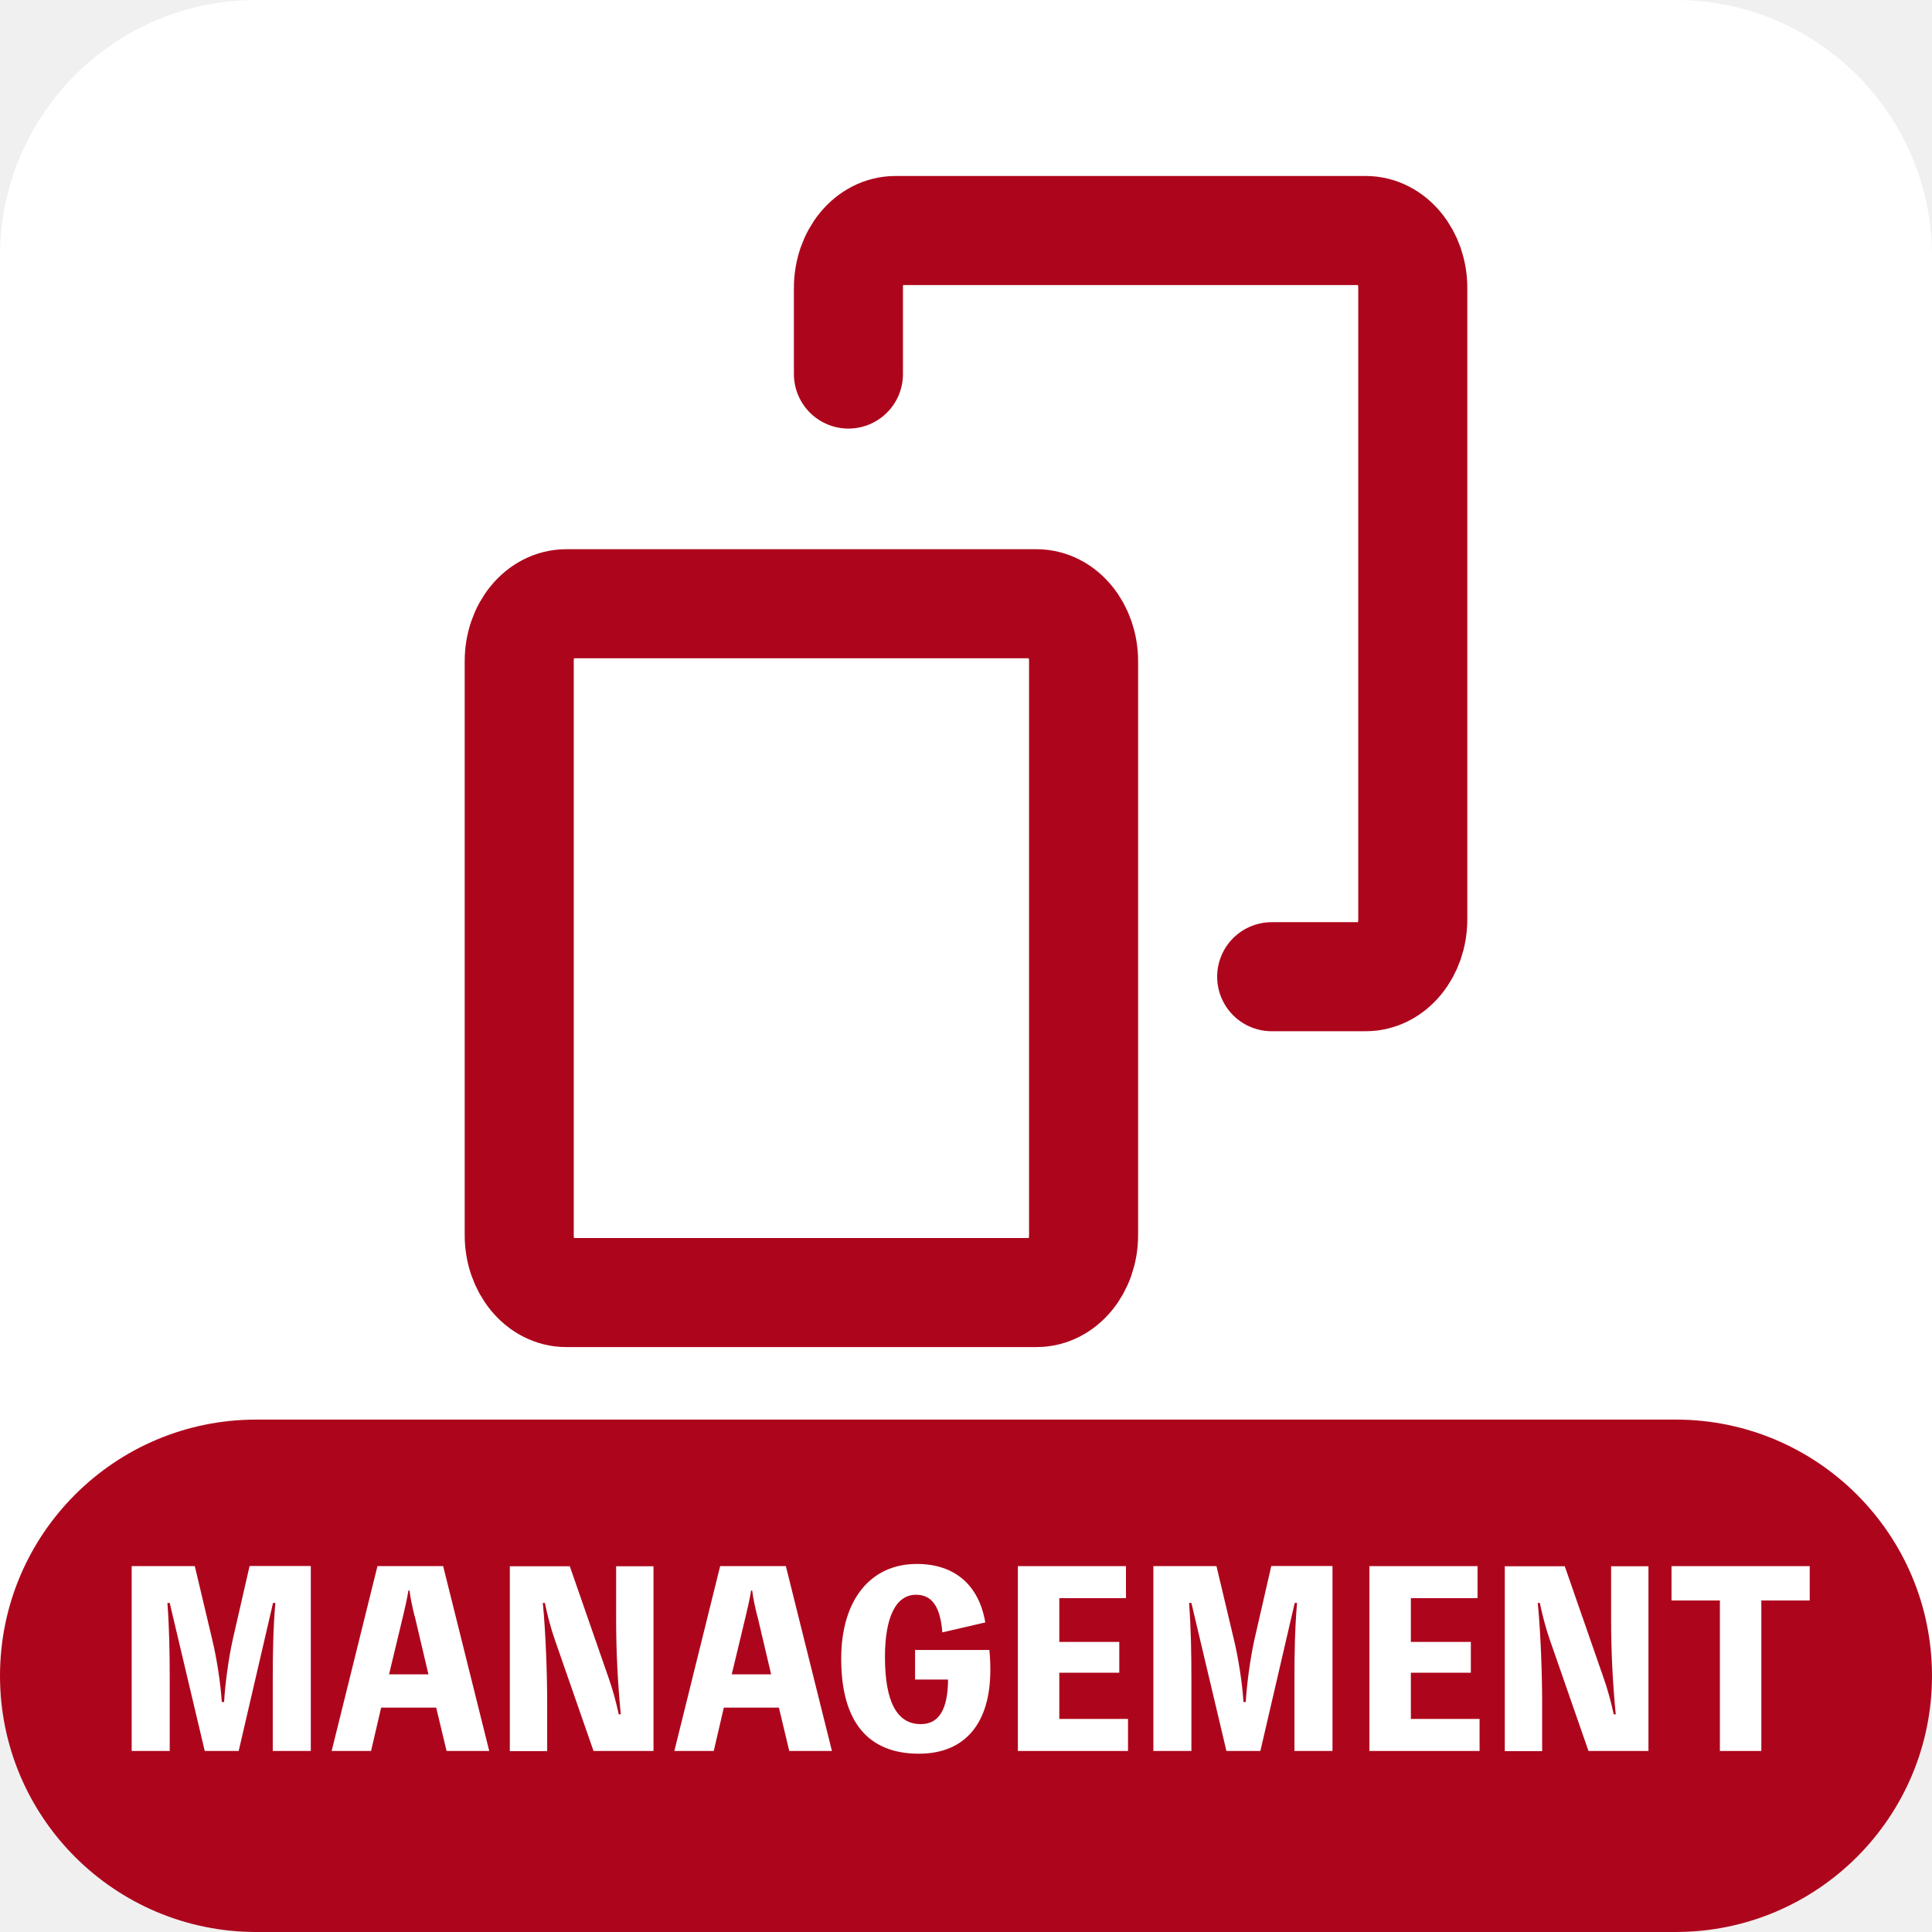
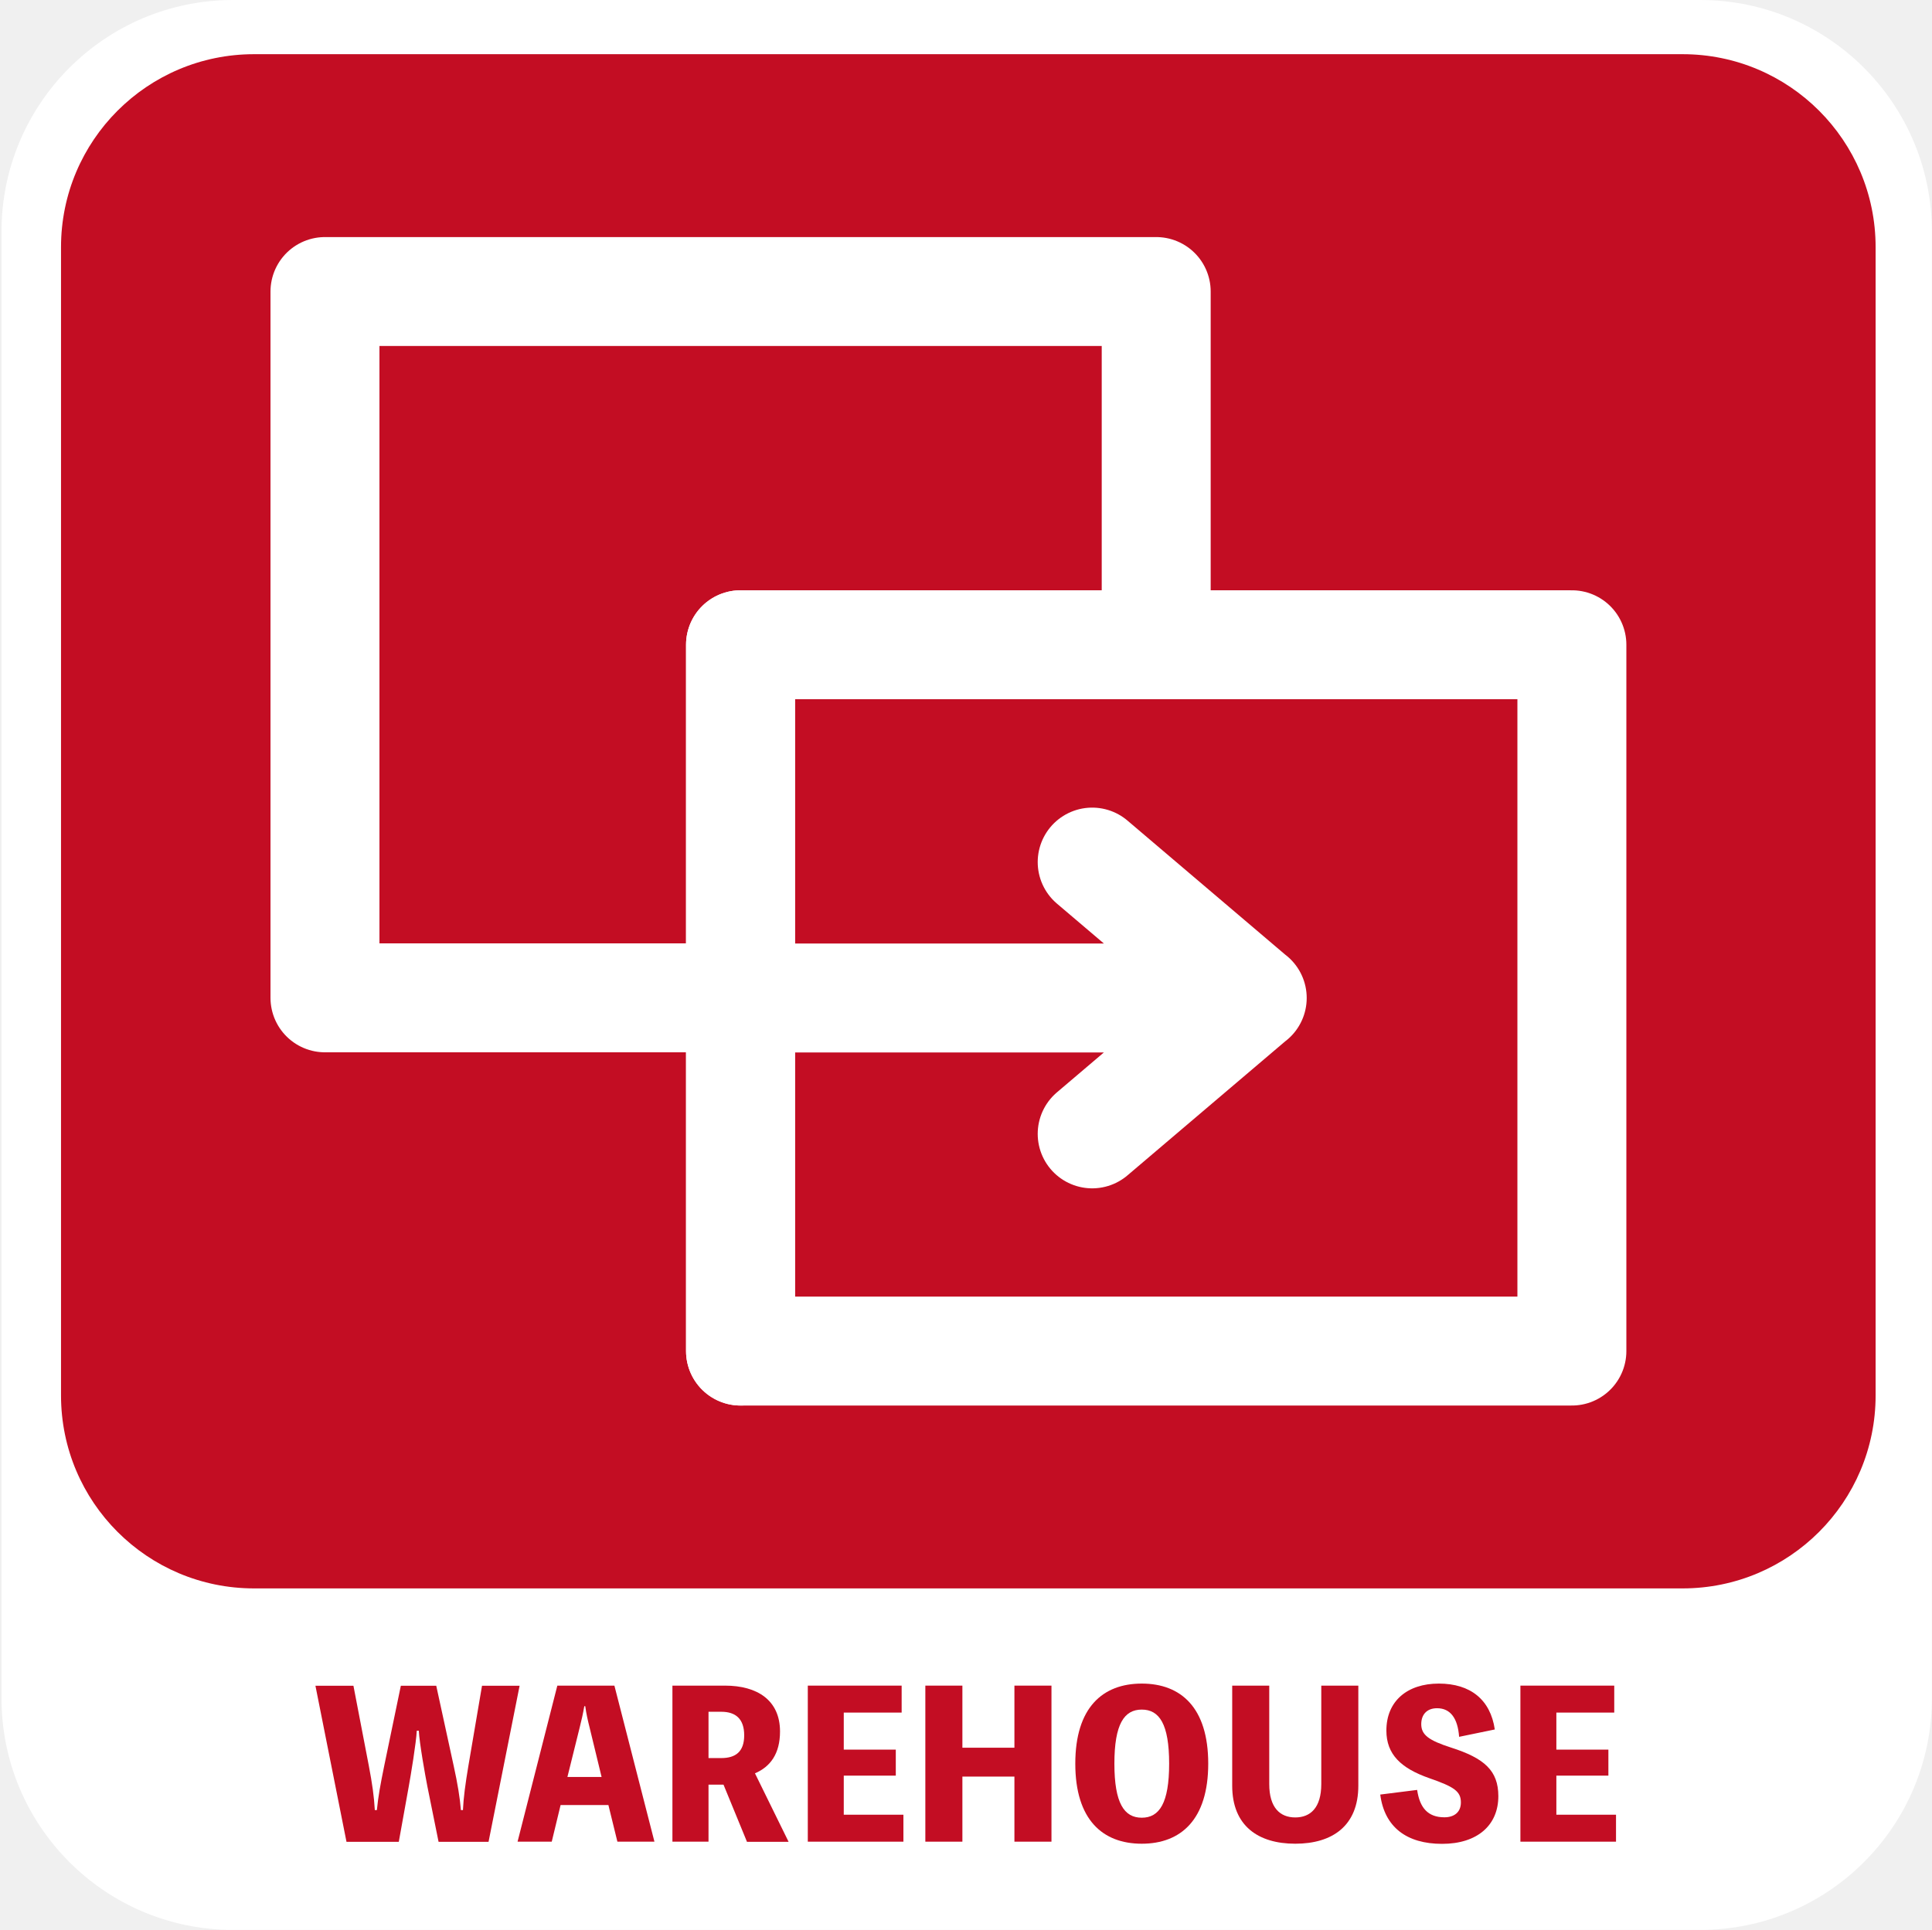
- <svg xmlns="http://www.w3.org/2000/svg" id="_图层_1" data-name="图层 1" viewBox="0 0 141.73 141.73">
+ <svg xmlns="http://www.w3.org/2000/svg" id="_图层_2" data-name="图层 2" viewBox="0 0 141.85 141.73">
  <defs>
    <style>
      .cls-1 {
        fill: #fff;
      }

      .cls-2 {
-         fill: #ad061c;
+         fill: #c30d23;
      }

      .cls-3 {
        fill: none;
-         stroke: #ad061c;
+         stroke: #fff;
        stroke-linecap: round;
        stroke-linejoin: round;
        stroke-width: 8px;
      }
    </style>
  </defs>
-   <rect class="cls-1" width="141.73" height="141.73" rx="18.8" ry="18.8" />
-   <rect class="cls-2" x="0" y="104.14" width="141.73" height="37.59" rx="18.8" ry="18.8" />
+   <rect class="cls-1" x=".11" width="141.73" height="141.73" rx="17.01" ry="17.01" />
+   <rect class="cls-2" x="4.48" y="3.98" width="133.23" height="112.67" rx="14.17" ry="14.17" />
  <g>
-     <path class="cls-1" d="M22.8,114.89v13.56h-2.79v-5.3c0-1.86,.03-3.7,.19-5.56h-.17l-2.52,10.86h-2.49l-2.57-10.86h-.17c.14,1.84,.17,3.67,.17,5.56v5.3h-2.79v-13.56h4.63l1.27,5.35c.34,1.39,.63,3.3,.71,4.62h.17c.07-1.32,.34-3.27,.64-4.61l1.23-5.37h4.48Z" />
-     <path class="cls-1" d="M35.89,128.45h-3.13l-.76-3.18h-4.04l-.74,3.18h-2.89l3.36-13.56h4.82l3.38,13.56Zm-5.48-9.91c-.15-.61-.29-1.23-.37-1.86h-.08c-.1,.62-.24,1.25-.39,1.86l-1.03,4.29h2.89l-1.01-4.29Z" />
-     <path class="cls-1" d="M47.94,114.89v13.56h-4.4l-2.81-8.08c-.32-.9-.56-1.84-.76-2.78h-.15c.22,2.22,.32,5.35,.32,7.25v3.62h-2.74v-13.56h4.4l2.81,8.08c.32,.9,.58,1.84,.78,2.78h.15c-.22-2.24-.34-4.62-.34-6.88v-3.98h2.74Z" />
-     <path class="cls-1" d="M61.03,128.45h-3.13l-.76-3.18h-4.04l-.74,3.18h-2.89l3.36-13.56h4.82l3.38,13.56Zm-5.48-9.91c-.15-.61-.29-1.23-.37-1.86h-.08c-.1,.62-.24,1.25-.39,1.86l-1.03,4.29h2.89l-1.01-4.29Z" />
-     <path class="cls-1" d="M72.58,121.03c.05,.52,.07,.96,.07,1.48,0,3.89-1.84,6.14-5.24,6.14-3.75,0-5.7-2.36-5.7-6.97,0-4.29,2.13-6.95,5.55-6.95,2.76,0,4.55,1.53,5.02,4.29l-3.15,.73c-.15-1.89-.76-2.76-1.93-2.76-1.47,0-2.28,1.62-2.28,4.57,0,3.28,.88,4.92,2.62,4.92,1.34,0,1.99-1.06,2.01-3.27h-2.42v-2.17h5.44Z" />
-     <path class="cls-1" d="M82.75,126.1v2.35h-8.08v-13.56h7.93v2.35h-4.89v3.21h4.4v2.26h-4.4v3.39h5.04Z" />
-     <path class="cls-1" d="M97.75,114.89v13.56h-2.79v-5.3c0-1.86,.03-3.7,.19-5.56h-.17l-2.52,10.86h-2.49l-2.57-10.86h-.17c.14,1.84,.17,3.67,.17,5.56v5.3h-2.79v-13.56h4.63l1.27,5.35c.34,1.39,.63,3.3,.71,4.62h.17c.07-1.32,.34-3.27,.64-4.61l1.23-5.37h4.48Z" />
-     <path class="cls-1" d="M108.54,126.1v2.35h-8.08v-13.56h7.93v2.35h-4.89v3.21h4.4v2.26h-4.4v3.39h5.04Z" />
-     <path class="cls-1" d="M120.93,114.89v13.56h-4.4l-2.81-8.08c-.32-.9-.56-1.84-.76-2.78h-.15c.22,2.22,.32,5.35,.32,7.25v3.62h-2.74v-13.56h4.4l2.81,8.08c.32,.9,.58,1.84,.78,2.78h.15c-.22-2.24-.34-4.62-.34-6.88v-3.98h2.74Z" />
-     <path class="cls-1" d="M132.76,117.41h-3.55v11.04h-3.04v-11.04h-3.55v-2.52h10.14v2.52Z" />
+     <path class="cls-2" d="M30.6,127.1c-.04,.87-.44,3.28-.6,4.16l-.72,4h-3.84l-2.28-11.46h2.79l1.13,5.88c.25,1.31,.38,2.22,.44,3.25h.15c.1-1.01,.26-1.88,.54-3.25l1.22-5.88h2.6l1.28,5.88c.29,1.31,.46,2.37,.53,3.25h.15c.04-.9,.18-1.94,.4-3.25l1-5.88h2.76l-2.28,11.46h-3.67l-.82-4.06c-.16-.81-.59-3.22-.63-4.1h-.15Z" />
+     <path class="cls-2" d="M48.05,135.25h-2.72l-.66-2.69h-3.51l-.65,2.69h-2.51l2.92-11.46h4.19l2.94,11.46Zm-4.76-8.38c-.13-.51-.25-1.04-.32-1.57h-.07c-.09,.53-.21,1.06-.34,1.57l-.9,3.63h2.51l-.88-3.63Z" />
+     <path class="cls-2" d="M54.84,135.25l-1.72-4.19h-1.1v4.19h-2.65v-11.46h3.86c2.37,0,4.04,1.07,4.04,3.37,0,1.63-.71,2.59-1.84,3.07l2.47,5.03h-3.07Zm-2.82-6.14h.94c1.04,0,1.68-.46,1.68-1.67s-.63-1.73-1.68-1.73h-.94v3.41Z" />
+     <path class="cls-2" d="M66.33,133.27v1.98h-7.02v-11.46h6.89v1.98h-4.25v2.72h3.82v1.91h-3.82v2.87h4.38Z" />
+     <path class="cls-2" d="M77.2,123.79v11.46h-2.72v-4.78h-3.82v4.78h-2.72v-11.46h2.72v4.56h3.82v-4.56h2.72Z" />
+     <path class="cls-2" d="M88.71,129.52c0,4.11-2.01,5.88-4.88,5.88s-4.88-1.76-4.88-5.88,2.01-5.88,4.88-5.88,4.88,1.76,4.88,5.88Zm-2.87,0c0-2.91-.72-3.97-2.01-3.97s-2.01,1.06-2.01,3.97,.72,3.97,2.01,3.97,2.01-1.06,2.01-3.97Z" />
+     <path class="cls-2" d="M99.73,123.79v7.35c0,2.95-1.91,4.26-4.63,4.26s-4.63-1.31-4.63-4.26v-7.35h2.72v7.23c0,1.73,.79,2.45,1.91,2.45s1.91-.72,1.91-2.45v-7.23h2.72Z" />
+     <path class="cls-2" d="M104.05,131.46c.19,1.29,.78,2,2,2,.69,0,1.21-.35,1.21-1.09,0-.82-.5-1.15-2.31-1.78-2.09-.73-3.16-1.75-3.16-3.5,0-2.16,1.53-3.45,3.85-3.45s3.79,1.18,4.11,3.37l-2.62,.54c-.1-1.38-.65-2.1-1.62-2.1-.75,0-1.16,.47-1.16,1.17,0,.78,.54,1.19,2.19,1.72,2.44,.78,3.47,1.69,3.47,3.57,0,2.13-1.54,3.5-4.13,3.5s-4.23-1.22-4.54-3.62l2.7-.34Z" />
+     <path class="cls-2" d="M118.65,133.27v1.98h-7.02v-11.46h6.89v1.98h-4.25v2.72h3.82v1.91h-3.82v2.87h4.38Z" />
  </g>
-   <path class="cls-3" d="M62.24,27.44v-6.32c0-2.33,1.54-4.21,3.45-4.21h34.5c1.91,0,3.45,1.89,3.45,4.21v46.32c0,2.33-1.54,4.21-3.45,4.21h-6.9" />
-   <path class="cls-3" d="M41.54,44.29h34.5c1.91,0,3.45,1.89,3.45,4.21v42.11c0,2.33-1.54,4.21-3.45,4.21H41.54c-1.91,0-3.45-1.89-3.45-4.21V48.5c0-2.33,1.54-4.21,3.45-4.21Z" />
+   <path class="cls-3" d="M84.89,47.35V21.41H23.86v51.87h30.52" />
+   <path class="cls-3" d="M115.41,99.22V47.35H54.37v51.87h61.04Z" />
+   <path class="cls-3" d="M91.94,73.29H54.37m37.56,0l-11.74-9.98,11.74,9.98Zm0,0l-11.74,9.98,11.74-9.98Z" />
+   <path class="cls-3" d="M54.37,47.35v51.87" />
</svg>
